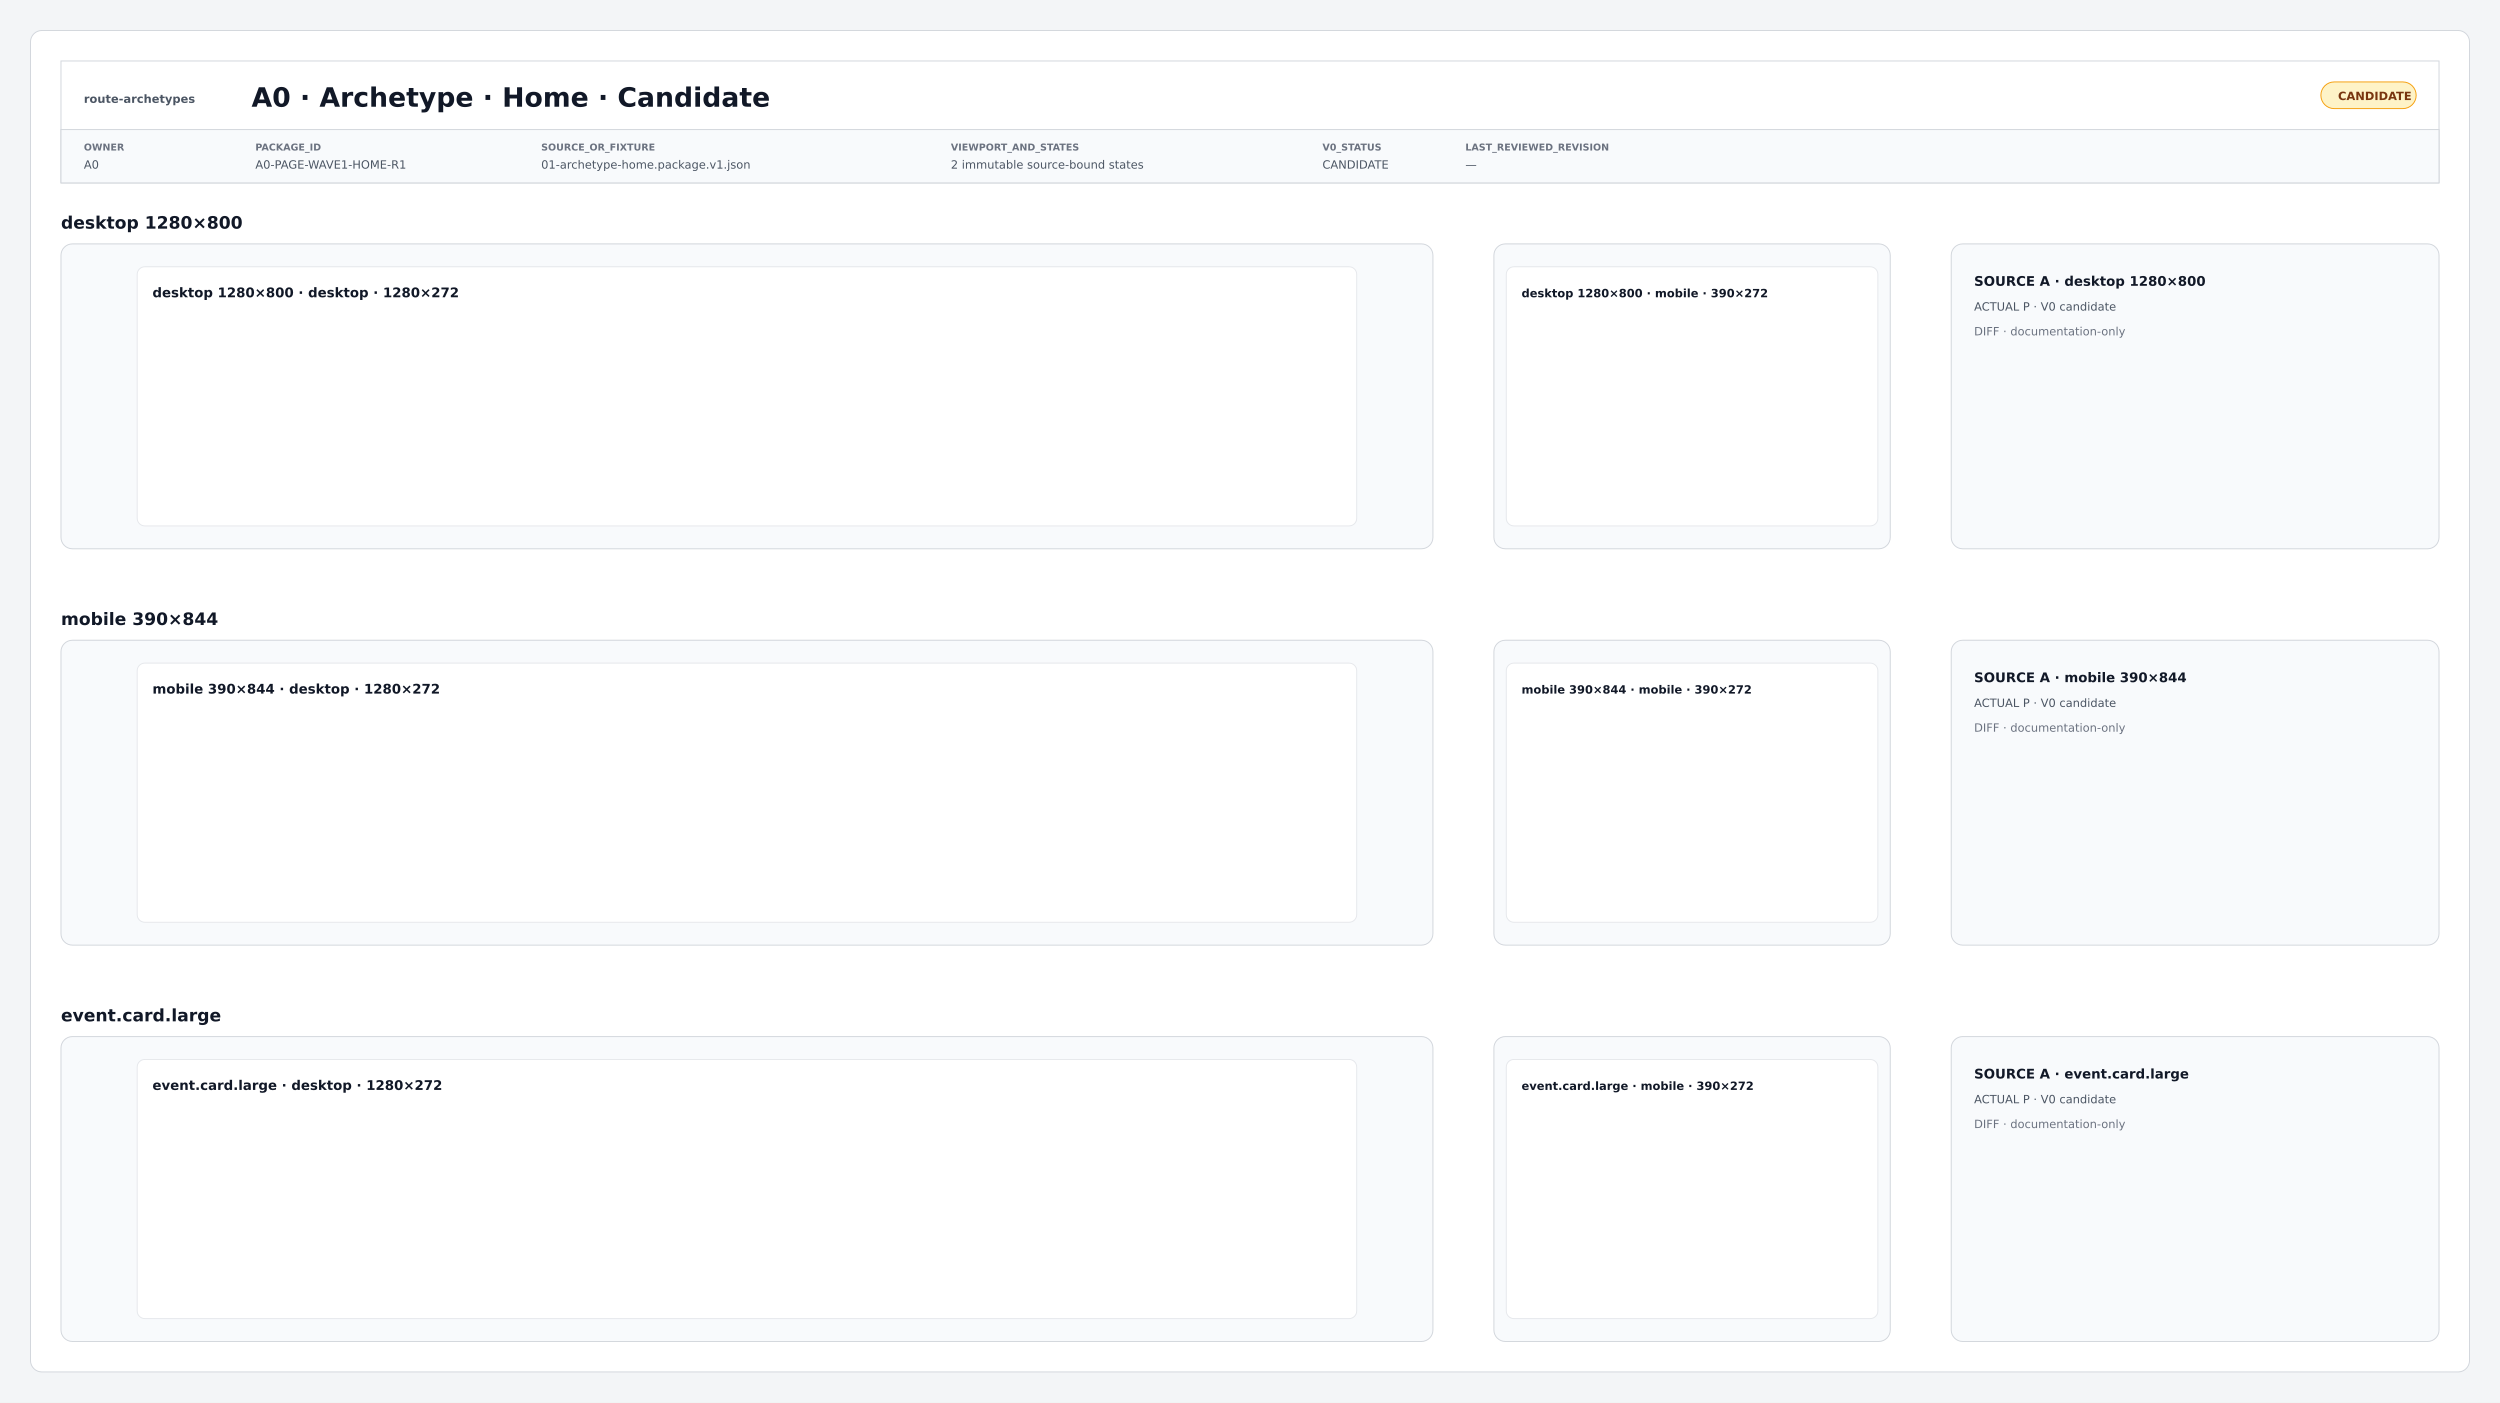
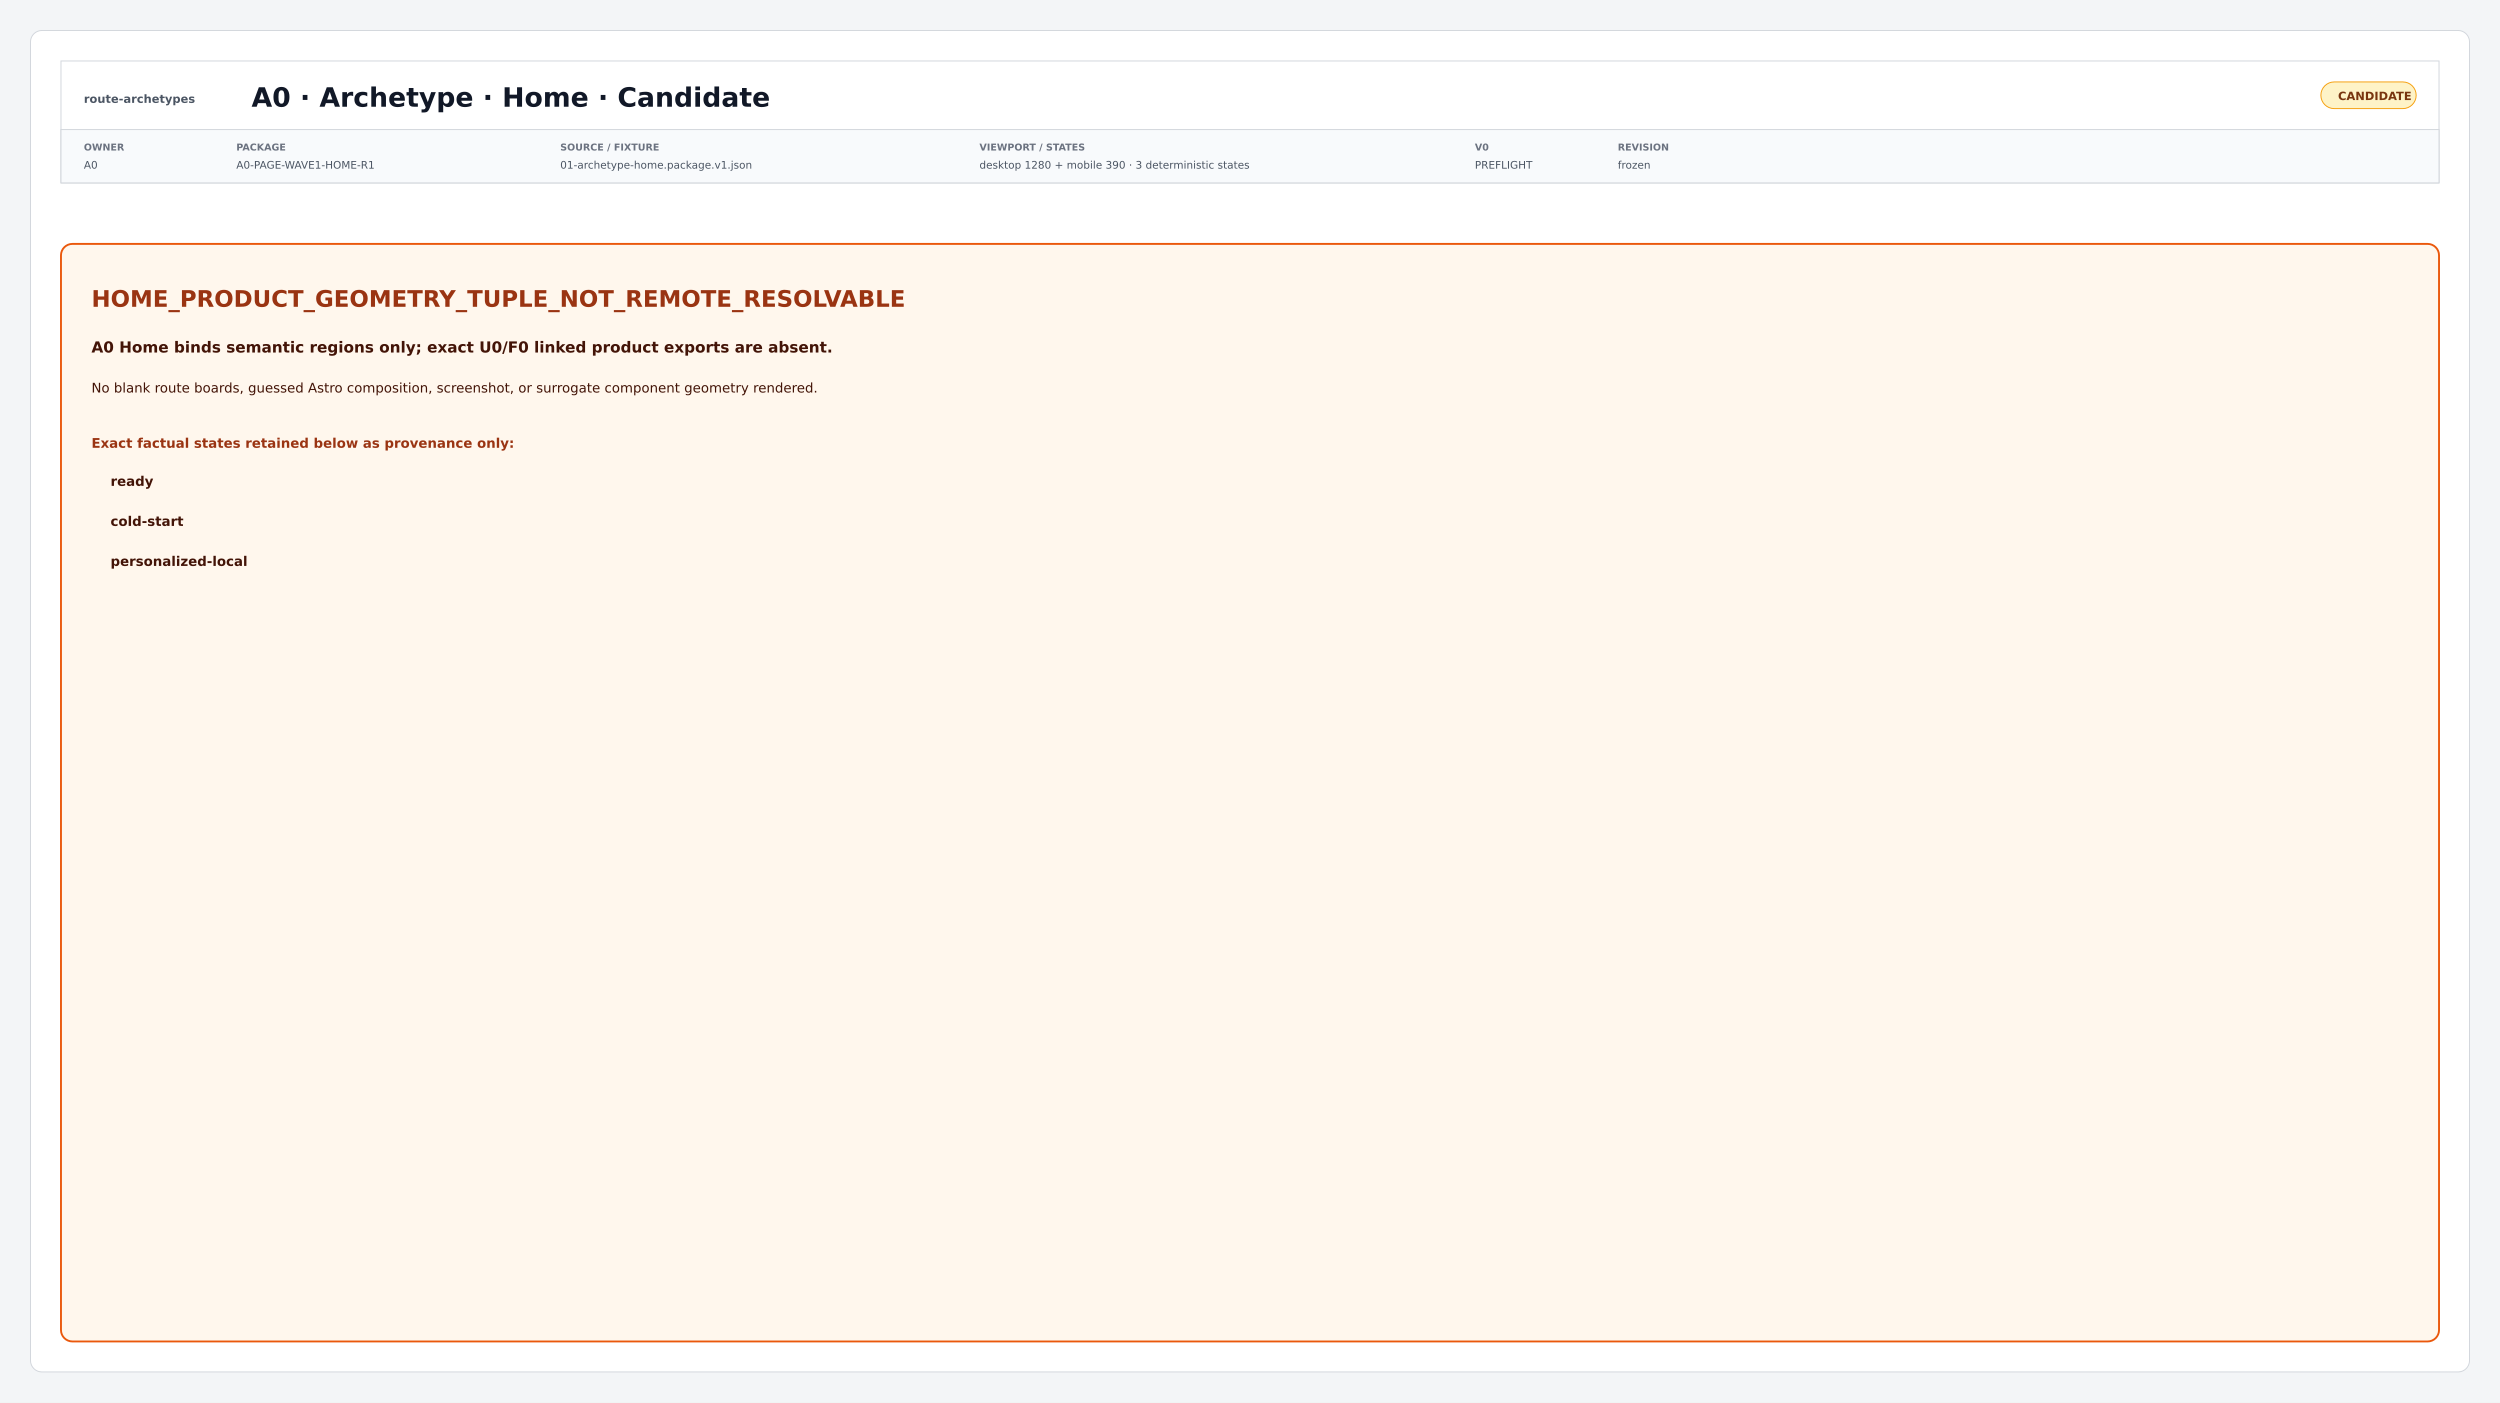
- <svg xmlns="http://www.w3.org/2000/svg" width="2624" height="1472" viewBox="0 0 2624 1472" data-root-width="2624" data-root-height="1472" data-template="ARCHETYPE_DESKTOP_MOBILE_V2" data-template-columns="1" data-version="R2">
+ <svg xmlns="http://www.w3.org/2000/svg" width="2624" height="1472" viewBox="0 0 2624 1472" data-root-width="2624" data-root-height="1472" data-template="ARCHETYPE_DESKTOP_MOBILE_V2" data-template-columns="1" data-version="R2" data-source-bound="true">
  <rect width="100%" height="100%" fill="#F3F5F7" />
  <rect x="32" y="32" width="2560" height="1408" rx="12" fill="#FFFFFF" stroke="#D1D5DB" data-candidate-root="true" />
-   <g data-component="ATLAS_PAGE_HEADER_V2">
+   <g data-component="ATLAS_PAGE_HEADER_V2" data-header-metadata-correct="true">
    <rect x="64" y="64" width="2496" height="128" fill="#FFFFFF" stroke="#D1D5DB" />
    <rect x="64" y="136" width="2496" height="56" fill="#F8FAFC" stroke="#D1D5DB" />
    <text x="88" y="108" font-family="DejaVu Sans" font-size="12" font-weight="700" fill="#4B5563" data-semantic-id="atlas.header.top.section">route-archetypes</text>
    <text x="264" y="112" font-family="DejaVu Sans" font-size="28" font-weight="700" fill="#111827" data-semantic-id="atlas.header.top.page-title">A0 · Archetype · Home · Candidate</text>
    <rect x="2436" y="86" width="100" height="28" rx="14" fill="#FEF3C7" stroke="#F59E0B" data-semantic-id="atlas.header.top.lifecycle-status" />
    <text x="2454" y="105" font-family="DejaVu Sans" font-size="12" font-weight="700" fill="#78350F">CANDIDATE</text>
    <text x="88" y="158" font-family="DejaVu Sans" font-size="10" font-weight="700" fill="#6B7280">OWNER</text>
-     <text x="88" y="177" font-family="DejaVu Sans" font-size="12" font-weight="400" fill="#4B5563" data-semantic-id="atlas.header.meta.owner">A0</text>
-     <text x="268" y="158" font-family="DejaVu Sans" font-size="10" font-weight="700" fill="#6B7280">PACKAGE_ID</text>
-     <text x="268" y="177" font-family="DejaVu Sans" font-size="12" font-weight="400" fill="#4B5563" data-semantic-id="atlas.header.meta.package-id">A0-PAGE-WAVE1-HOME-R1</text>
-     <text x="568" y="158" font-family="DejaVu Sans" font-size="10" font-weight="700" fill="#6B7280">SOURCE_OR_FIXTURE</text>
-     <text x="568" y="177" font-family="DejaVu Sans" font-size="12" font-weight="400" fill="#4B5563" data-semantic-id="atlas.header.meta.source-or-fixture">01-archetype-home.package.v1.json</text>
-     <text x="998" y="158" font-family="DejaVu Sans" font-size="10" font-weight="700" fill="#6B7280">VIEWPORT_AND_STATES</text>
-     <text x="998" y="177" font-family="DejaVu Sans" font-size="12" font-weight="400" fill="#4B5563" data-semantic-id="atlas.header.meta.viewport-and-state-coverage">2 immutable source-bound states</text>
-     <text x="1388" y="158" font-family="DejaVu Sans" font-size="10" font-weight="700" fill="#6B7280">V0_STATUS</text>
-     <text x="1388" y="177" font-family="DejaVu Sans" font-size="12" font-weight="400" fill="#4B5563" data-semantic-id="atlas.header.meta.v0-status">CANDIDATE</text>
-     <text x="1538" y="158" font-family="DejaVu Sans" font-size="10" font-weight="700" fill="#6B7280">LAST_REVIEWED_REVISION</text>
-     <text x="1538" y="177" font-family="DejaVu Sans" font-size="12" font-weight="400" fill="#4B5563" data-semantic-id="atlas.header.meta.last-reviewed-revision">—</text>
+     <text x="88" y="177" font-family="DejaVu Sans" font-size="11" font-weight="400" fill="#4B5563" data-semantic-id="atlas.header.meta.owner">A0</text>
+     <text x="248" y="158" font-family="DejaVu Sans" font-size="10" font-weight="700" fill="#6B7280">PACKAGE</text>
+     <text x="248" y="177" font-family="DejaVu Sans" font-size="11" font-weight="400" fill="#4B5563" data-semantic-id="atlas.header.meta.package-id">A0-PAGE-WAVE1-HOME-R1</text>
+     <text x="588" y="158" font-family="DejaVu Sans" font-size="10" font-weight="700" fill="#6B7280">SOURCE / FIXTURE</text>
+     <text x="588" y="177" font-family="DejaVu Sans" font-size="11" font-weight="400" fill="#4B5563" data-semantic-id="atlas.header.meta.source-or-fixture">01-archetype-home.package.v1.json</text>
+     <text x="1028" y="158" font-family="DejaVu Sans" font-size="10" font-weight="700" fill="#6B7280">VIEWPORT / STATES</text>
+     <text x="1028" y="177" font-family="DejaVu Sans" font-size="11" font-weight="400" fill="#4B5563" data-semantic-id="atlas.header.meta.viewport-and-state-coverage">desktop 1280 + mobile 390 · 3 deterministic states</text>
+     <text x="1548" y="158" font-family="DejaVu Sans" font-size="10" font-weight="700" fill="#6B7280">V0</text>
+     <text x="1548" y="177" font-family="DejaVu Sans" font-size="11" font-weight="400" fill="#4B5563" data-semantic-id="atlas.header.meta.v0-status">PREFLIGHT</text>
+     <text x="1698" y="158" font-family="DejaVu Sans" font-size="10" font-weight="700" fill="#6B7280">REVISION</text>
+     <text x="1698" y="177" font-family="DejaVu Sans" font-size="11" font-weight="400" fill="#4B5563" data-semantic-id="atlas.header.meta.last-reviewed-revision">frozen</text>
  </g>
-   <text x="64" y="240" font-family="DejaVu Sans" font-size="18" font-weight="700" fill="#111827" data-row-label="desktop 1280×800">desktop 1280×800</text>
-   <rect x="64" y="256" width="1440" height="320" rx="12" fill="#F8FAFC" stroke="#D1D5DB" data-desktop-slot="64,1440" />
-   <rect x="144" y="280" width="1280" height="272" rx="8" fill="#FFFFFF" stroke="#E5E7EB" data-desktop-board="144,1280" />
-   <text x="160" y="312" font-family="DejaVu Sans" font-size="14" font-weight="700" fill="#111827">desktop 1280×800 · desktop · 1280×272</text>
-   <rect x="1568" y="256" width="416" height="320" rx="12" fill="#F8FAFC" stroke="#D1D5DB" data-mobile-slot="1568,416" />
-   <rect x="1581" y="280" width="390" height="272" rx="8" fill="#FFFFFF" stroke="#E5E7EB" data-mobile-board="1581,390" />
-   <text x="1597" y="312" font-family="DejaVu Sans" font-size="12" font-weight="700" fill="#111827">desktop 1280×800 · mobile · 390×272</text>
-   <rect x="2048" y="256" width="512" height="320" rx="12" fill="#F8FAFC" stroke="#D1D5DB" data-evidence-slot="2048,512" />
-   <text x="2072" y="300" font-family="DejaVu Sans" font-size="14" font-weight="700" fill="#111827">SOURCE A · desktop 1280×800</text>
-   <text x="2072" y="326" font-family="DejaVu Sans" font-size="12" font-weight="400" fill="#4B5563">ACTUAL P · V0 candidate</text>
-   <text x="2072" y="352" font-family="DejaVu Sans" font-size="12" font-weight="400" fill="#6B7280">DIFF · documentation-only</text>
-   <text x="64" y="656" font-family="DejaVu Sans" font-size="18" font-weight="700" fill="#111827" data-row-label="mobile 390×844">mobile 390×844</text>
-   <rect x="64" y="672" width="1440" height="320" rx="12" fill="#F8FAFC" stroke="#D1D5DB" data-desktop-slot="64,1440" />
-   <rect x="144" y="696" width="1280" height="272" rx="8" fill="#FFFFFF" stroke="#E5E7EB" data-desktop-board="144,1280" />
-   <text x="160" y="728" font-family="DejaVu Sans" font-size="14" font-weight="700" fill="#111827">mobile 390×844 · desktop · 1280×272</text>
-   <rect x="1568" y="672" width="416" height="320" rx="12" fill="#F8FAFC" stroke="#D1D5DB" data-mobile-slot="1568,416" />
-   <rect x="1581" y="696" width="390" height="272" rx="8" fill="#FFFFFF" stroke="#E5E7EB" data-mobile-board="1581,390" />
-   <text x="1597" y="728" font-family="DejaVu Sans" font-size="12" font-weight="700" fill="#111827">mobile 390×844 · mobile · 390×272</text>
-   <rect x="2048" y="672" width="512" height="320" rx="12" fill="#F8FAFC" stroke="#D1D5DB" data-evidence-slot="2048,512" />
-   <text x="2072" y="716" font-family="DejaVu Sans" font-size="14" font-weight="700" fill="#111827">SOURCE A · mobile 390×844</text>
-   <text x="2072" y="742" font-family="DejaVu Sans" font-size="12" font-weight="400" fill="#4B5563">ACTUAL P · V0 candidate</text>
-   <text x="2072" y="768" font-family="DejaVu Sans" font-size="12" font-weight="400" fill="#6B7280">DIFF · documentation-only</text>
-   <text x="64" y="1072" font-family="DejaVu Sans" font-size="18" font-weight="700" fill="#111827" data-row-label="event.card.large">event.card.large</text>
-   <rect x="64" y="1088" width="1440" height="320" rx="12" fill="#F8FAFC" stroke="#D1D5DB" data-desktop-slot="64,1440" />
-   <rect x="144" y="1112" width="1280" height="272" rx="8" fill="#FFFFFF" stroke="#E5E7EB" data-desktop-board="144,1280" />
-   <text x="160" y="1144" font-family="DejaVu Sans" font-size="14" font-weight="700" fill="#111827">event.card.large · desktop · 1280×272</text>
-   <rect x="1568" y="1088" width="416" height="320" rx="12" fill="#F8FAFC" stroke="#D1D5DB" data-mobile-slot="1568,416" />
-   <rect x="1581" y="1112" width="390" height="272" rx="8" fill="#FFFFFF" stroke="#E5E7EB" data-mobile-board="1581,390" />
-   <text x="1597" y="1144" font-family="DejaVu Sans" font-size="12" font-weight="700" fill="#111827">event.card.large · mobile · 390×272</text>
-   <rect x="2048" y="1088" width="512" height="320" rx="12" fill="#F8FAFC" stroke="#D1D5DB" data-evidence-slot="2048,512" />
-   <text x="2072" y="1132" font-family="DejaVu Sans" font-size="14" font-weight="700" fill="#111827">SOURCE A · event.card.large</text>
-   <text x="2072" y="1158" font-family="DejaVu Sans" font-size="12" font-weight="400" fill="#4B5563">ACTUAL P · V0 candidate</text>
-   <text x="2072" y="1184" font-family="DejaVu Sans" font-size="12" font-weight="400" fill="#6B7280">DIFF · documentation-only</text>
+   <g data-source-blocker="HOME_PRODUCT_GEOMETRY_TUPLE_NOT_REMOTE_RESOLVABLE">
+     <rect x="64" y="256" width="2496" height="1152" rx="12" fill="#FFF7ED" stroke="#EA580C" stroke-width="2" />
+     <text x="96" y="322" font-family="DejaVu Sans" font-size="24" font-weight="700" fill="#9A3412">HOME_PRODUCT_GEOMETRY_TUPLE_NOT_REMOTE_RESOLVABLE</text>
+     <text x="96" y="370" font-family="DejaVu Sans" font-size="16" font-weight="700" fill="#431407">A0 Home binds semantic regions only; exact U0/F0 linked product exports are absent.</text>
+     <text x="96" y="412" font-family="DejaVu Sans" font-size="14" font-weight="400" fill="#431407">No blank route boards, guessed Astro composition, screenshot, or surrogate component geometry rendered.</text>
+     <text x="96" y="470" font-family="DejaVu Sans" font-size="14" font-weight="700" fill="#9A3412">Exact factual states retained below as provenance only:</text>
+     <text x="116" y="510" font-family="DejaVu Sans" font-size="14" font-weight="700" fill="#431407" data-factual-state="ready">ready</text>
+     <text x="116" y="552" font-family="DejaVu Sans" font-size="14" font-weight="700" fill="#431407" data-factual-state="cold-start">cold-start</text>
+     <text x="116" y="594" font-family="DejaVu Sans" font-size="14" font-weight="700" fill="#431407" data-factual-state="personalized-local">personalized-local</text>
+   </g>
</svg>
